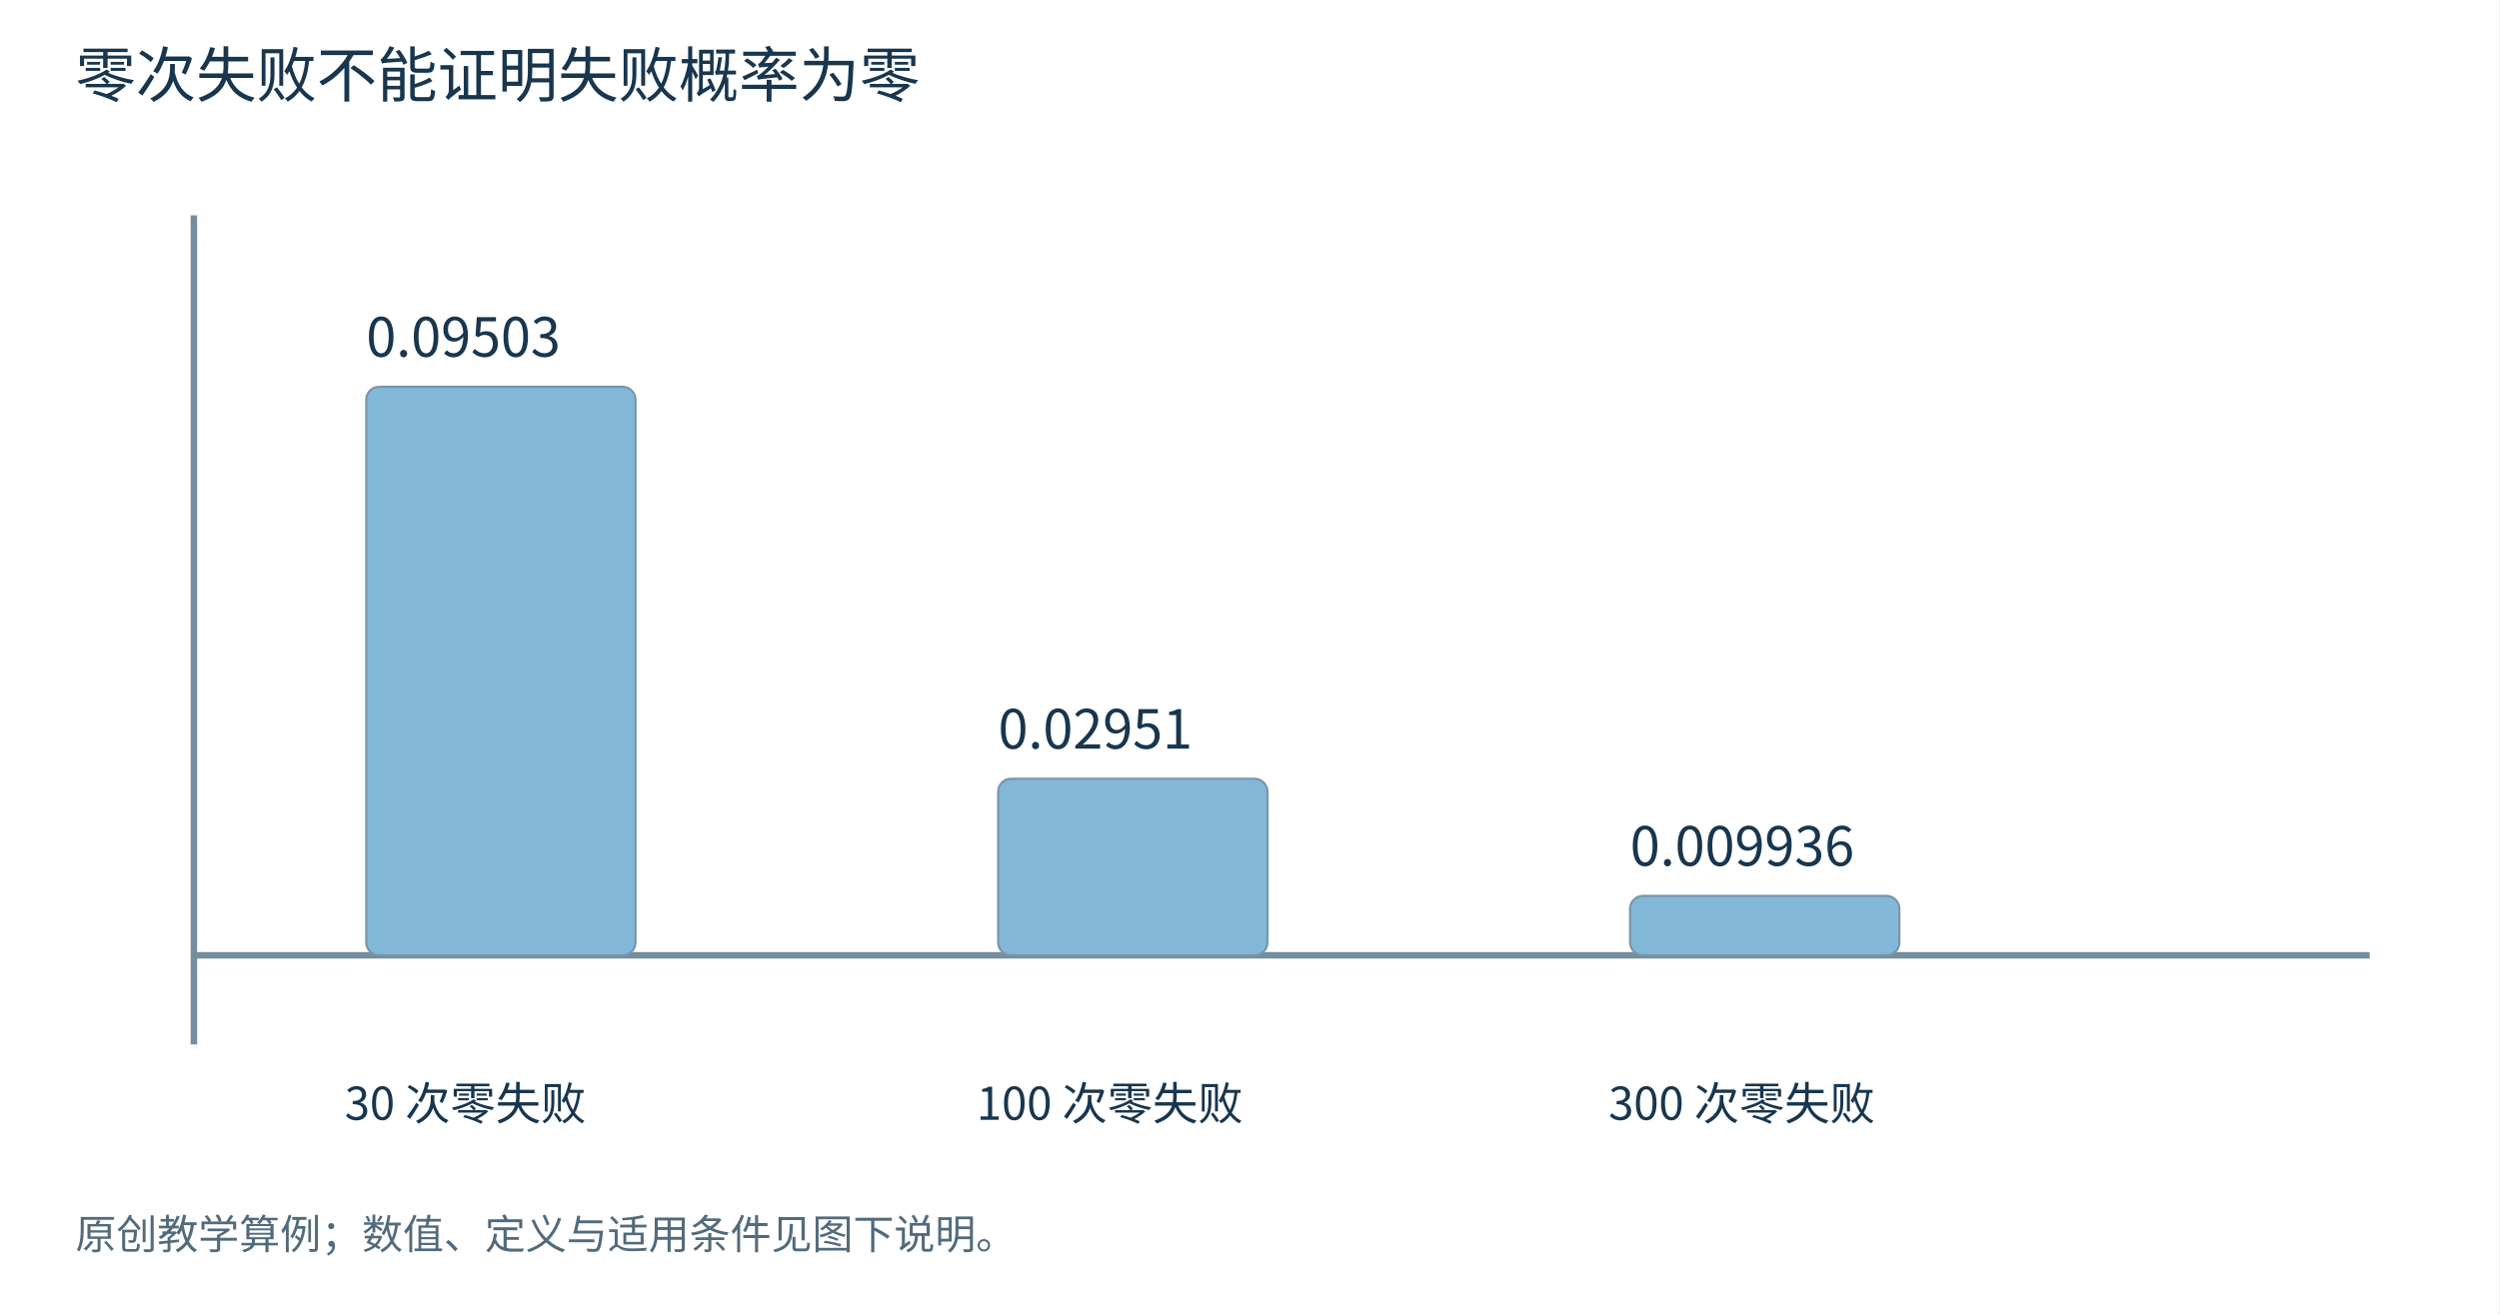
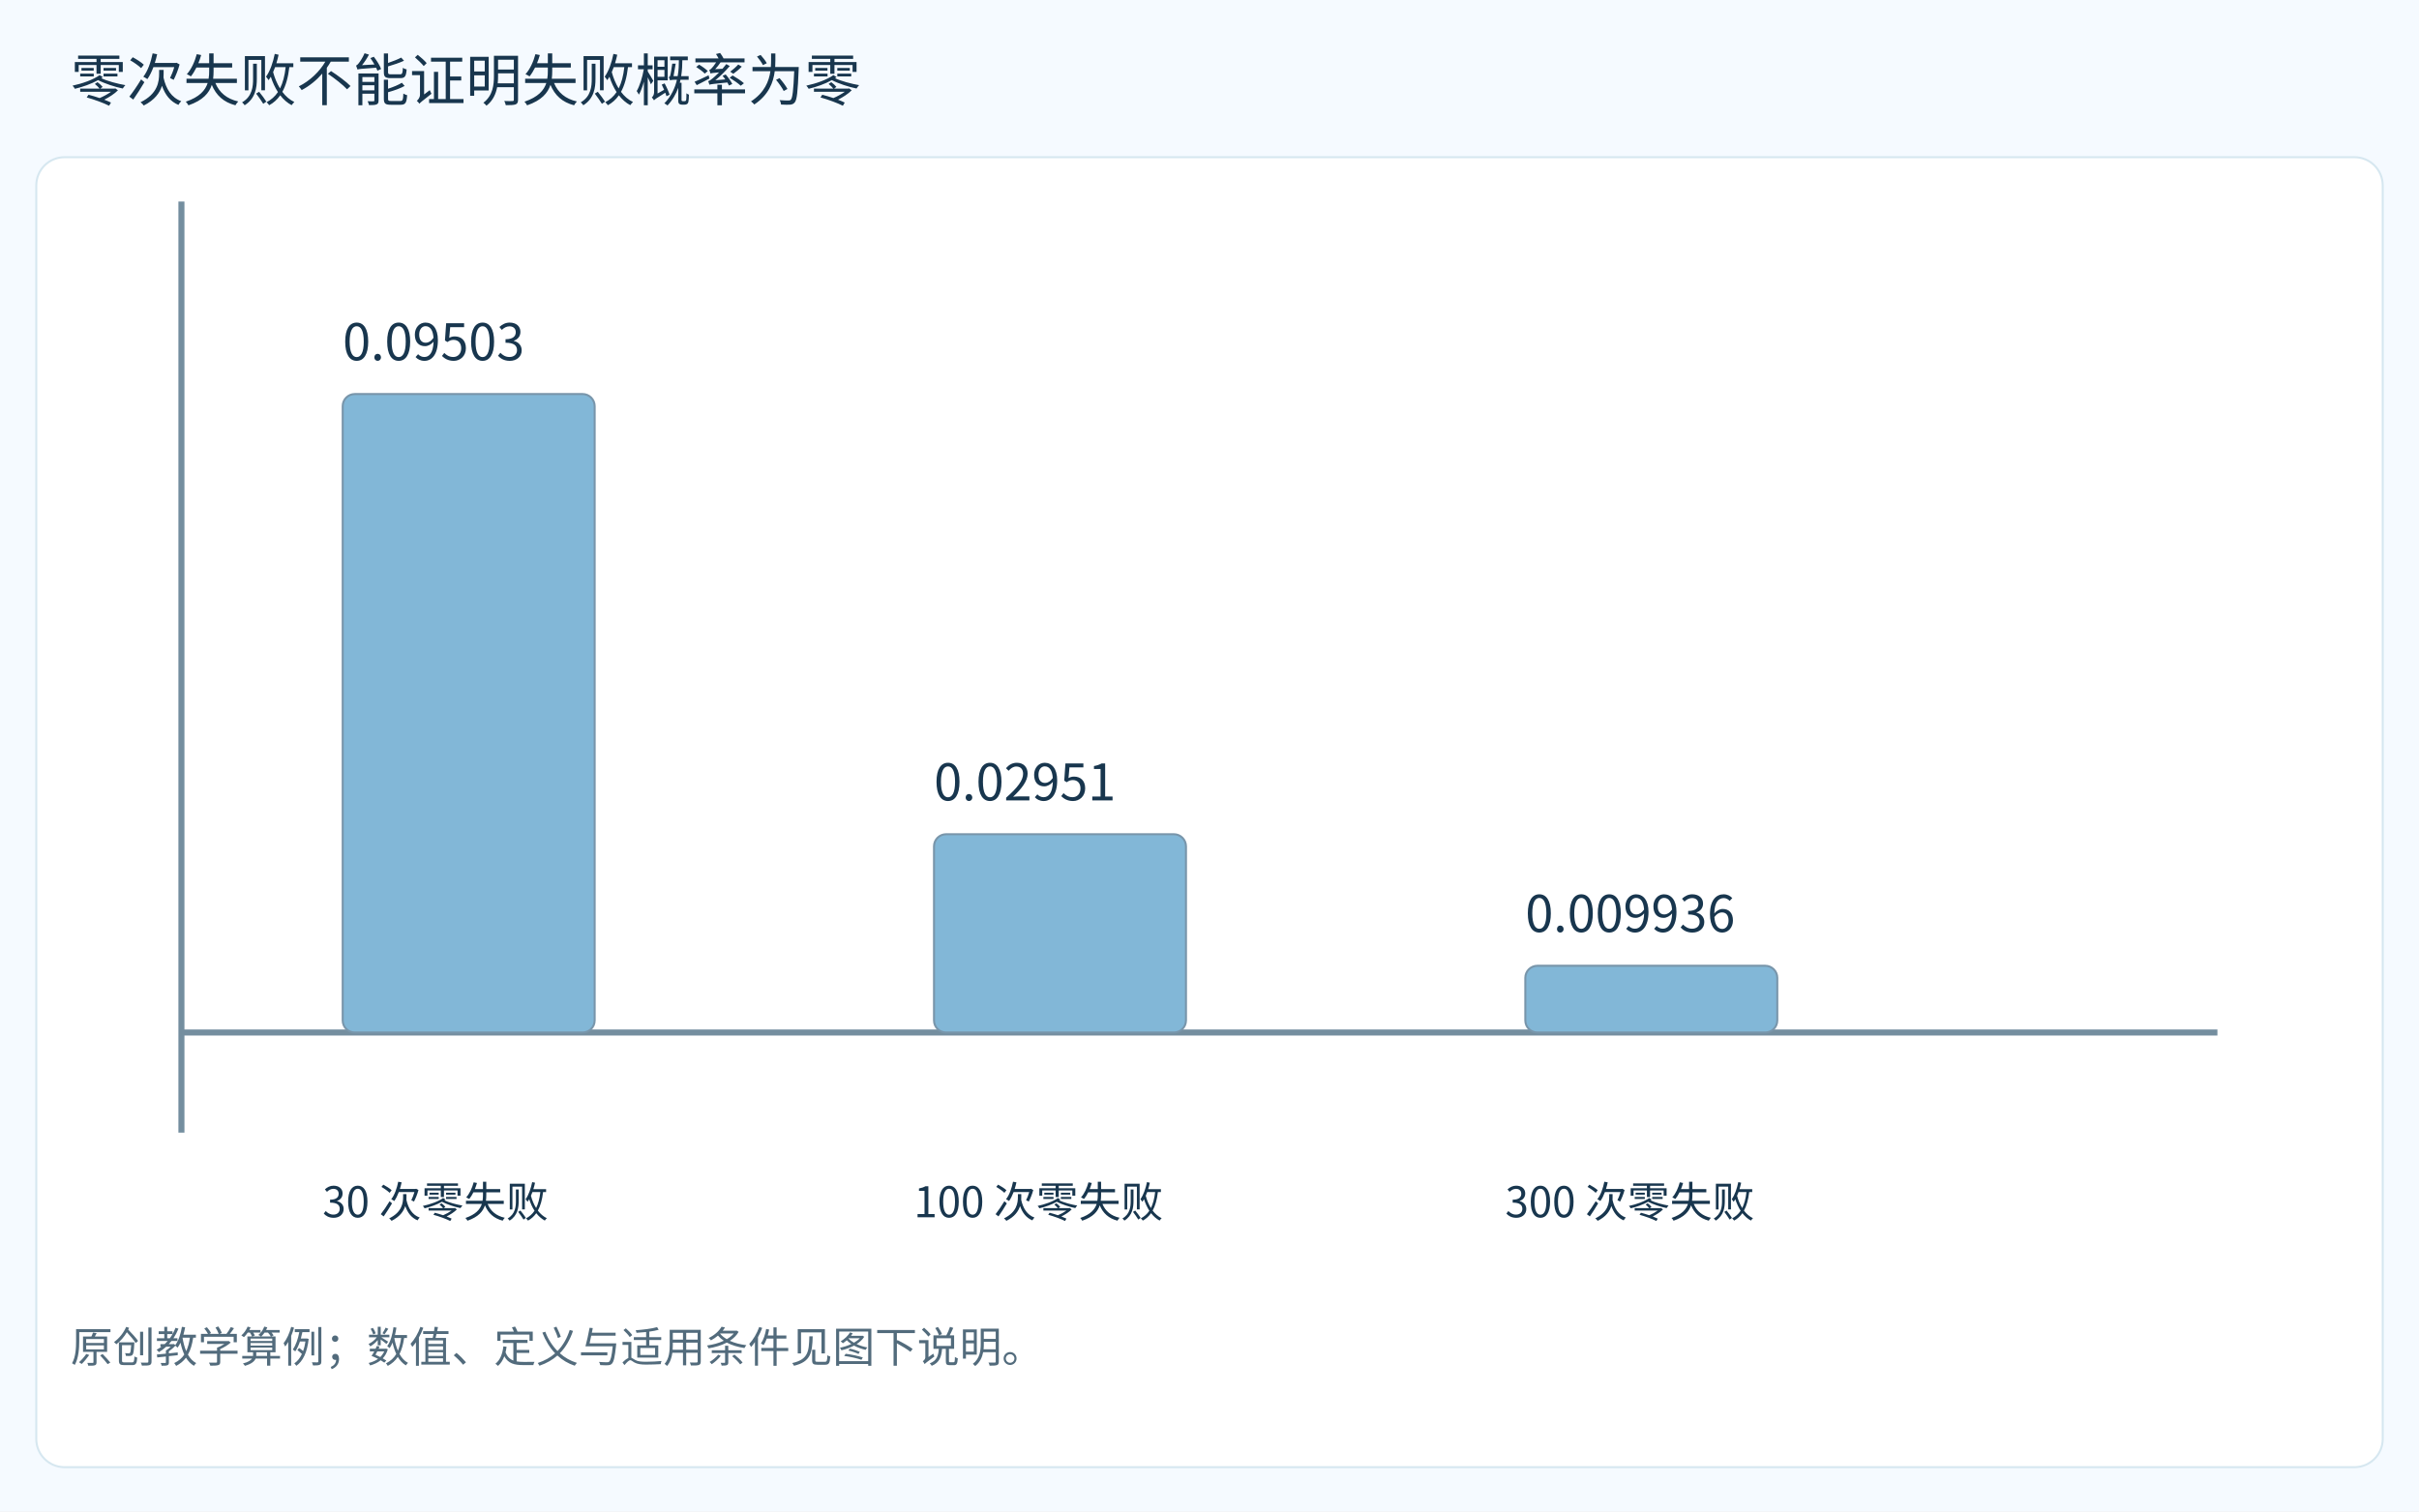
- <svg xmlns="http://www.w3.org/2000/svg" width="1160" height="610" viewBox="0 0 1160 610" role="img">
+ <svg xmlns="http://www.w3.org/2000/svg" width="1200" height="750" viewBox="0 0 1200 750" role="img">
  <defs>
    <marker id="arr" markerWidth="8" markerHeight="8" refX="7" refY="3" orient="auto">
      <path d="M0 0 L7 3 L0 6" fill="none" stroke="#748e9f" />
    </marker>
  </defs>
-   <rect width="1160" height="610" fill="white" />
+   <rect width="1200" height="750" fill="#f5faff" />
+   <rect x="18" y="78" width="1164" height="650" rx="14" fill="white" stroke="#d6e7f0" />
  <g font-family="Microsoft YaHei, Noto Sans CJK SC, sans-serif">
-     <text x="35" y="45" font-size="28" fill="#18364e">零次失败不能证明失败概率为零</text>
-     <line x1="90" y1="443.6" x2="1100" y2="443.6" stroke="#748e9f" stroke-width="3" />
-     <line x1="90" y1="100" x2="90" y2="485" stroke="#748e9f" stroke-width="3" />
-     <rect x="170.0" y="179.6" width="125" height="264.0" rx="6" fill="#82b7d7" stroke="#7895aa" />
-     <text x="160.0" y="520" font-size="21" fill="#18364e">30 次零失败</text>
-     <text x="170.0" y="165.6" font-size="25" fill="#18364e">0.09503</text>
-     <rect x="463.333" y="361.614" width="125" height="81.986" rx="6" fill="#82b7d7" stroke="#7895aa" />
-     <text x="453.333" y="520" font-size="21" fill="#18364e">100 次零失败</text>
-     <text x="463.333" y="347.614" font-size="25" fill="#18364e">0.02951</text>
-     <rect x="756.667" y="415.998" width="125" height="27.602" rx="6" fill="#82b7d7" stroke="#7895aa" />
-     <text x="746.667" y="520" font-size="21" fill="#18364e">300 次零失败</text>
-     <text x="756.667" y="401.998" font-size="25" fill="#18364e">0.009936</text>
-     <text x="35" y="580" font-size="19" fill="#526b7c">原创教学算例；数值、定义与适用条件见图下说明。</text>
+     <text x="35" y="50" font-size="28.0" fill="#18364e">零次失败不能证明失败概率为零</text>
+     <line x1="90" y1="512.32" x2="1100" y2="512.32" stroke="#748e9f" stroke-width="3" />
+     <line x1="90" y1="100.0" x2="90" y2="562.0" stroke="#748e9f" stroke-width="3" />
+     <rect x="170.0" y="195.52" width="125" height="316.8" rx="6" fill="#82b7d7" stroke="#7895aa" />
+     <text x="160.0" y="604.0" font-size="21" fill="#18364e">30 次零失败</text>
+     <text x="170.0" y="178.72" font-size="25.0" fill="#18364e">0.09503</text>
+     <rect x="463.333" y="413.937" width="125" height="98.383" rx="6" fill="#82b7d7" stroke="#7895aa" />
+     <text x="453.333" y="604.0" font-size="21" fill="#18364e">100 次零失败</text>
+     <text x="463.333" y="397.137" font-size="25.0" fill="#18364e">0.02951</text>
+     <rect x="756.667" y="479.198" width="125" height="33.122" rx="6" fill="#82b7d7" stroke="#7895aa" />
+     <text x="746.667" y="604.0" font-size="21" fill="#18364e">300 次零失败</text>
+     <text x="756.667" y="462.398" font-size="25.0" fill="#18364e">0.009936</text>
+     <text x="35" y="676.0" font-size="21" fill="#526b7c">原创教学算例；数值、定义与适用条件见图下说明。</text>
  </g>
</svg>
